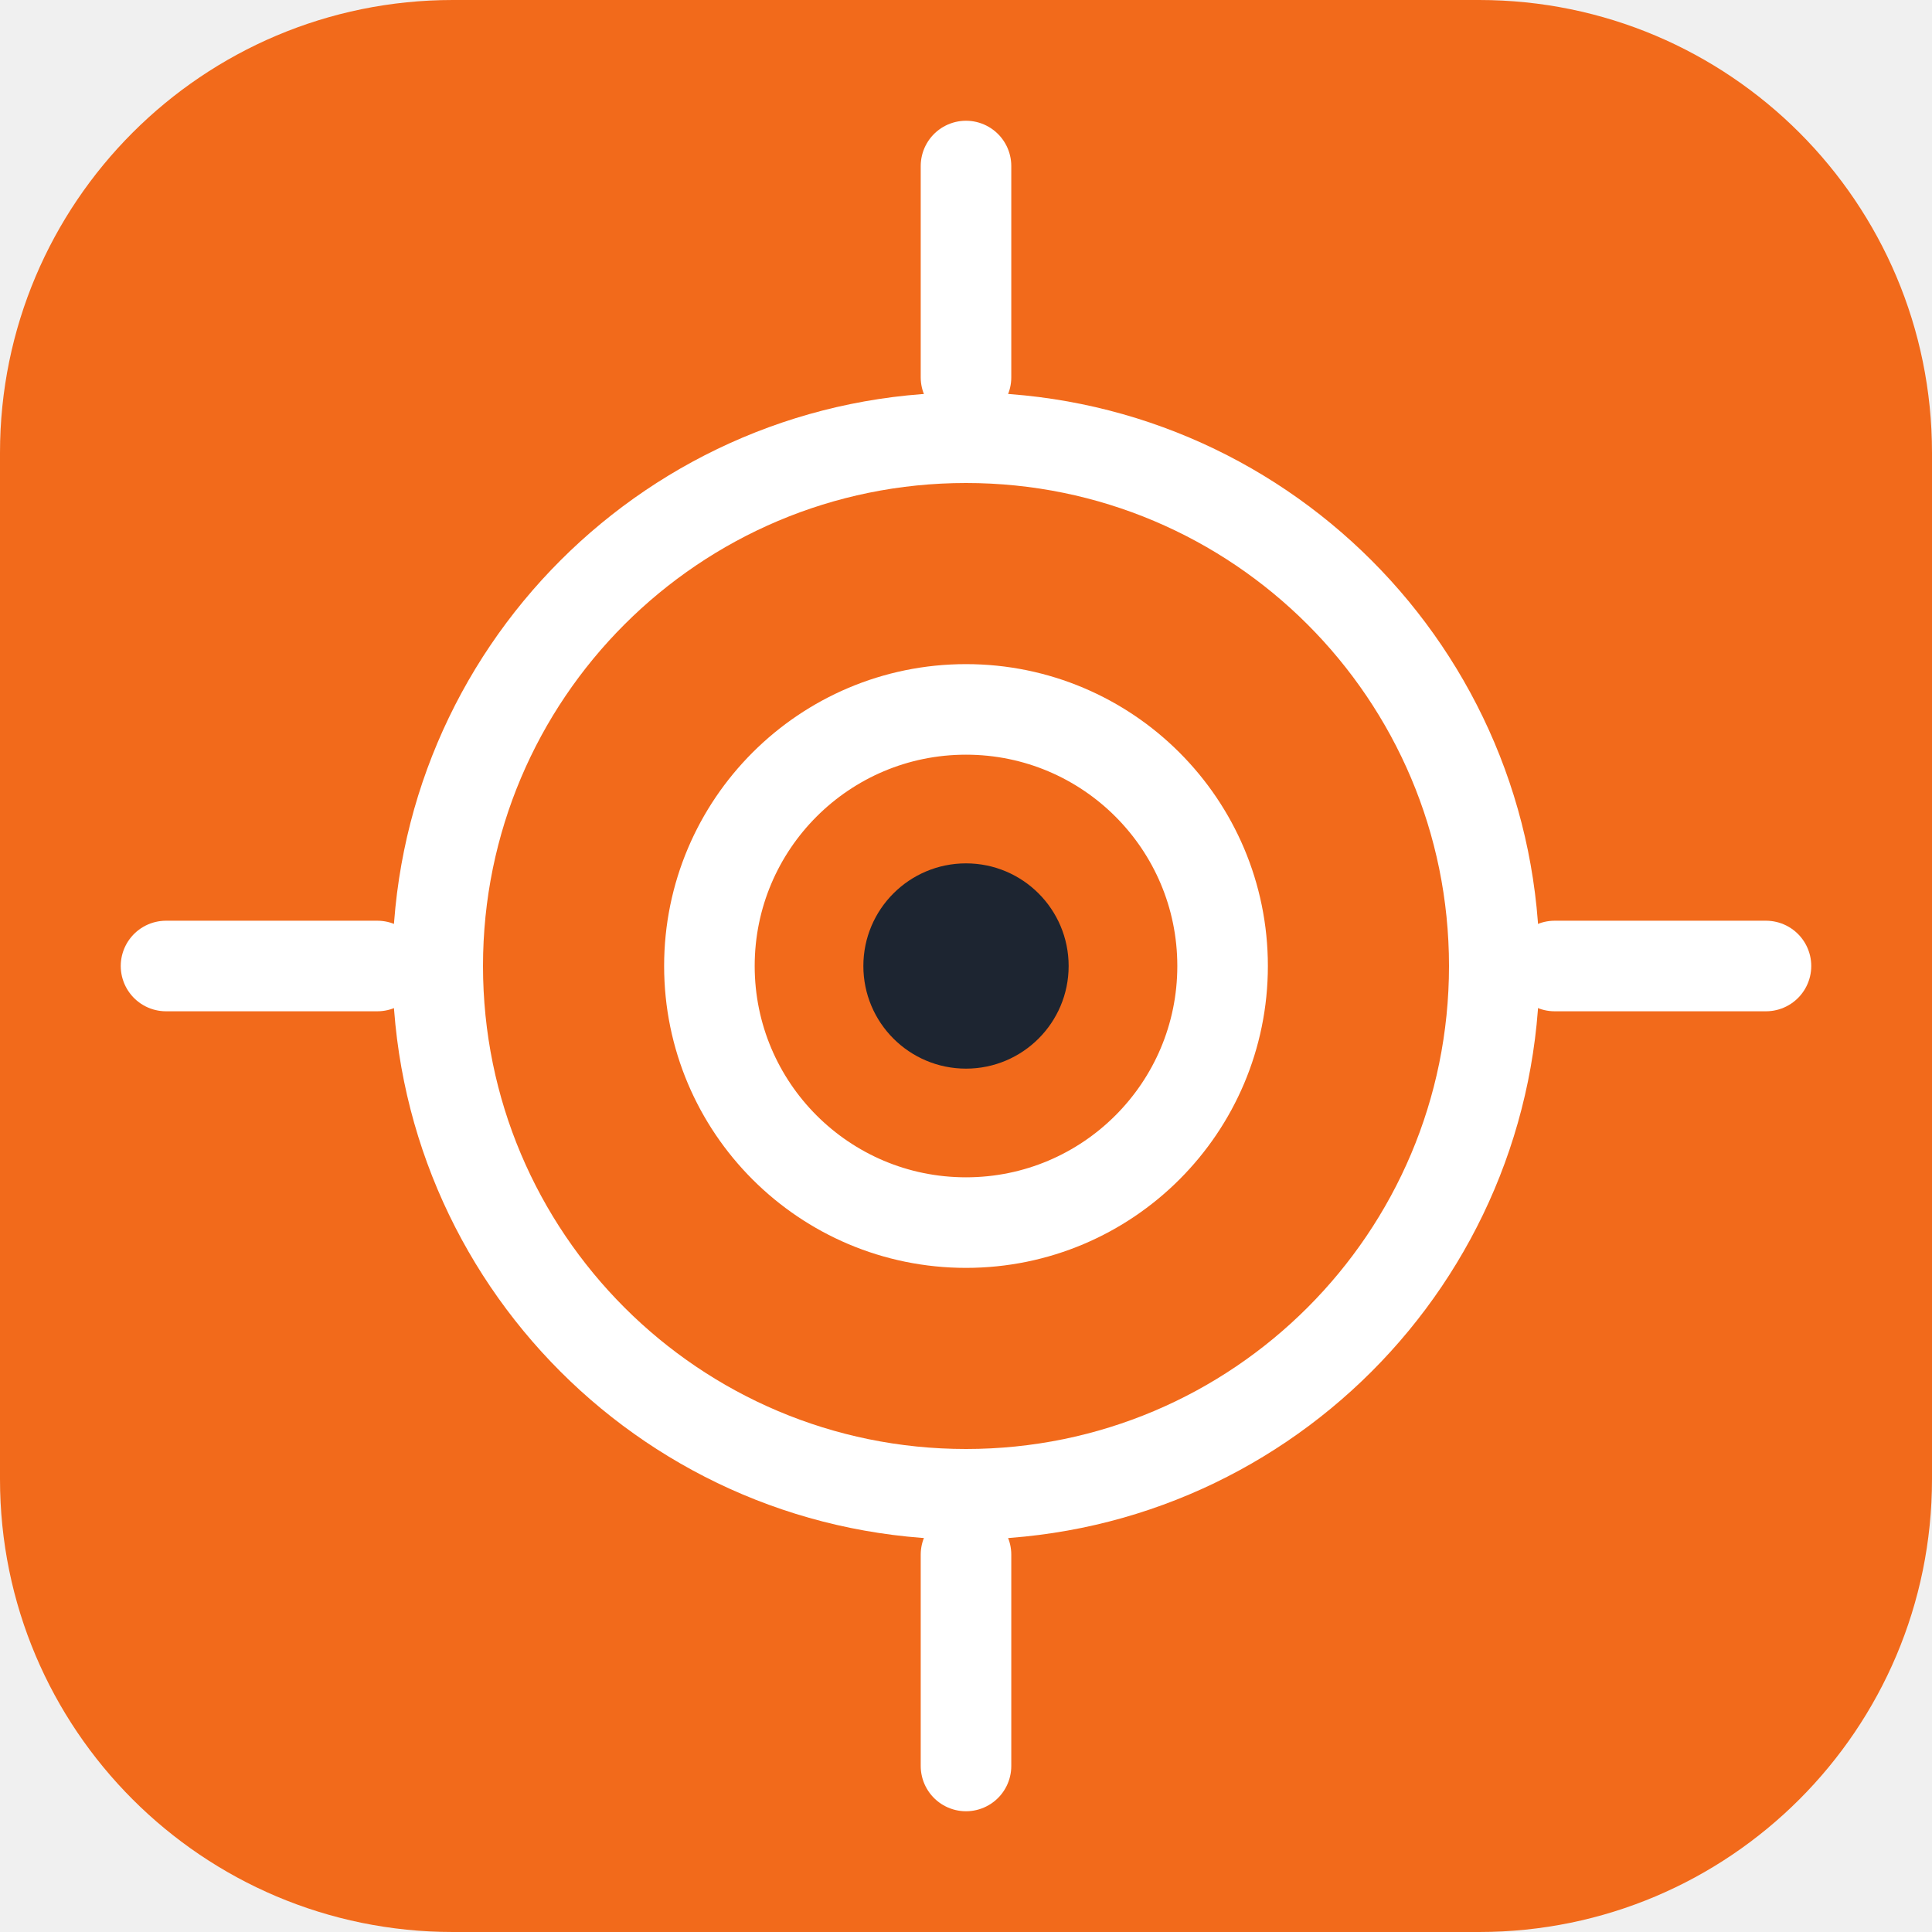
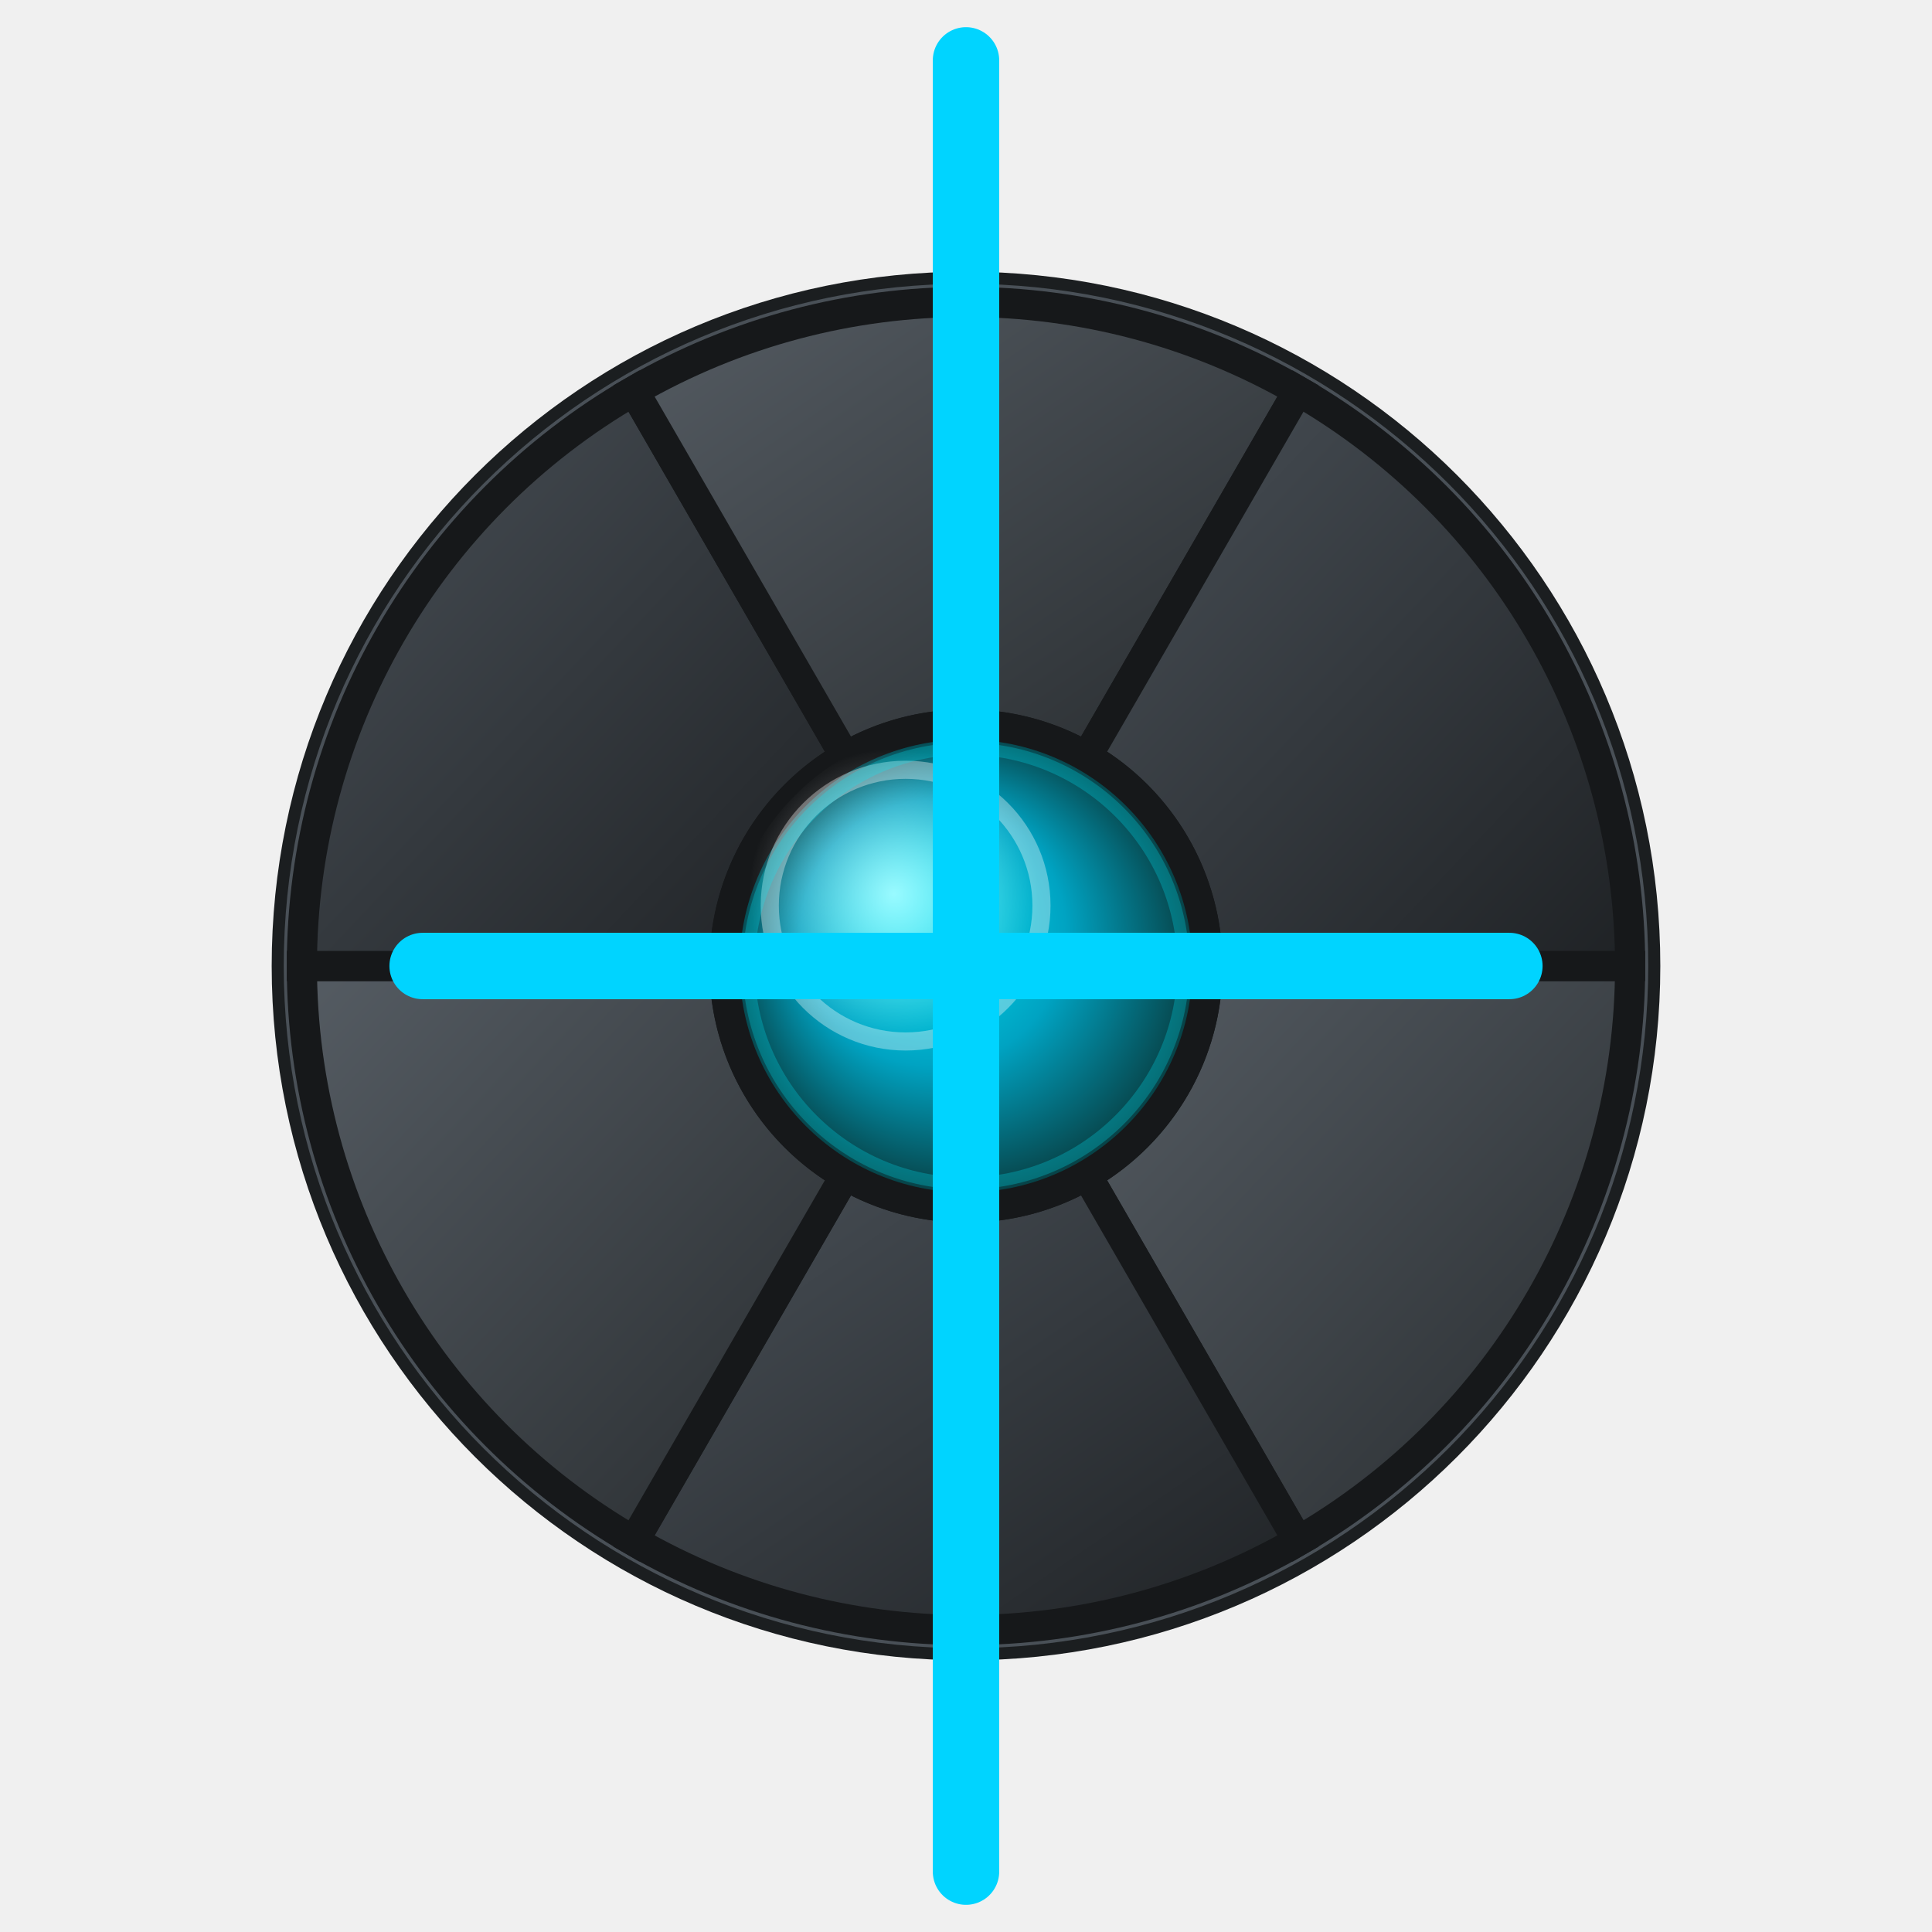
- <svg xmlns="http://www.w3.org/2000/svg" viewBox="0 0 64 64" role="img" aria-label="SKANOPT">
-   <rect width="64" height="64" rx="15" fill="#f26a1b" />
-   <circle cx="32" cy="32" r="17.5" fill="none" stroke="#FFFFFF" stroke-width="3" />
-   <circle cx="32" cy="32" r="8.5" fill="none" stroke="#FFFFFF" stroke-width="3" />
-   <g stroke="#FFFFFF" stroke-width="3" stroke-linecap="round">
-     <line x1="32" y1="5.5" x2="32" y2="12.5" />
-     <line x1="32" y1="51.5" x2="32" y2="58.5" />
-     <line x1="5.5" y1="32" x2="12.5" y2="32" />
-     <line x1="51.5" y1="32" x2="58.5" y2="32" />
+ <svg xmlns="http://www.w3.org/2000/svg" viewBox="0 0 64 64" fill="none">
+   <defs>
+     <radialGradient id="lens" cx="50%" cy="50%" r="50%" fx="35%" fy="35%">
+       <stop offset="0%" stop-color="#00f3ff" />
+       <stop offset="55%" stop-color="#00a3c2" />
+       <stop offset="100%" stop-color="#08383a" />
+     </radialGradient>
+     <radialGradient id="lensReflex" cx="35%" cy="35%" r="30%">
+       <stop offset="0%" stop-color="#ffffff" stop-opacity="0.6" />
+       <stop offset="100%" stop-color="#ffffff" stop-opacity="0" />
+     </radialGradient>
+     <linearGradient id="bladeGrad1" x1="0%" y1="0%" x2="100%" y2="100%">
+       <stop offset="0%" stop-color="#555c63" />
+       <stop offset="100%" stop-color="#282c2f" />
+     </linearGradient>
+     <linearGradient id="bladeGrad2" x1="0%" y1="0%" x2="100%" y2="100%">
+       <stop offset="0%" stop-color="#495057" />
+       <stop offset="100%" stop-color="#1f2225" />
+     </linearGradient>
+   </defs>
+   <circle cx="32" cy="32" r="23" fill="#1b1e20" />
+   <circle cx="32" cy="32" r="22.2" fill="#2d3238" stroke="#495057" stroke-width="0.8" />
+   <g stroke="#16181a" stroke-width="1">
+     <path d="M 54 32 A 22 22 0 0 1 43 51.05 L 36 38.93 A 8 8 0 0 0 40 32 Z" fill="url(#bladeGrad1)" />
+     <path d="M 43 51.05 A 22 22 0 0 1 21 51.05 L 28 38.93 A 8 8 0 0 0 36 38.93 Z" fill="url(#bladeGrad2)" />
+     <path d="M 21 51.05 A 22 22 0 0 1 10 32 L 24 32 A 8 8 0 0 0 28 38.93 Z" fill="url(#bladeGrad1)" />
+     <path d="M 10 32 A 22 22 0 0 1 21 12.95 L 28 25.07 A 8 8 0 0 0 24 32 Z" fill="url(#bladeGrad2)" />
+     <path d="M 21 12.95 A 22 22 0 0 1 43 12.95 L 36 25.07 A 8 8 0 0 0 28 25.07 Z" fill="url(#bladeGrad1)" />
+     <path d="M 43 12.95 A 22 22 0 0 1 54 32 L 40 32 A 8 8 0 0 0 36 25.07 Z" fill="url(#bladeGrad2)" />
  </g>
-   <circle cx="32" cy="32" r="3.4" fill="#1d2531" />
+   <circle cx="32" cy="32" r="8" fill="url(#lens)" stroke="#16181a" stroke-width="1" />
+   <circle cx="32" cy="32" r="8" fill="url(#lensReflex)" />
+   <circle cx="30" cy="30" r="4.5" fill="none" stroke="#ffffff" stroke-width="0.6" stroke-opacity="0.35" />
+   <circle cx="32" cy="32" r="7.2" fill="none" stroke="#00f3ff" stroke-width="0.4" stroke-opacity="0.25" />
+   <line x1="32" y1="2" x2="32" y2="62" stroke="#00d4ff" stroke-width="2.2" stroke-linecap="round" />
+   <line x1="14" y1="32" x2="50" y2="32" stroke="#00d4ff" stroke-width="2.2" stroke-linecap="round" />
</svg>
